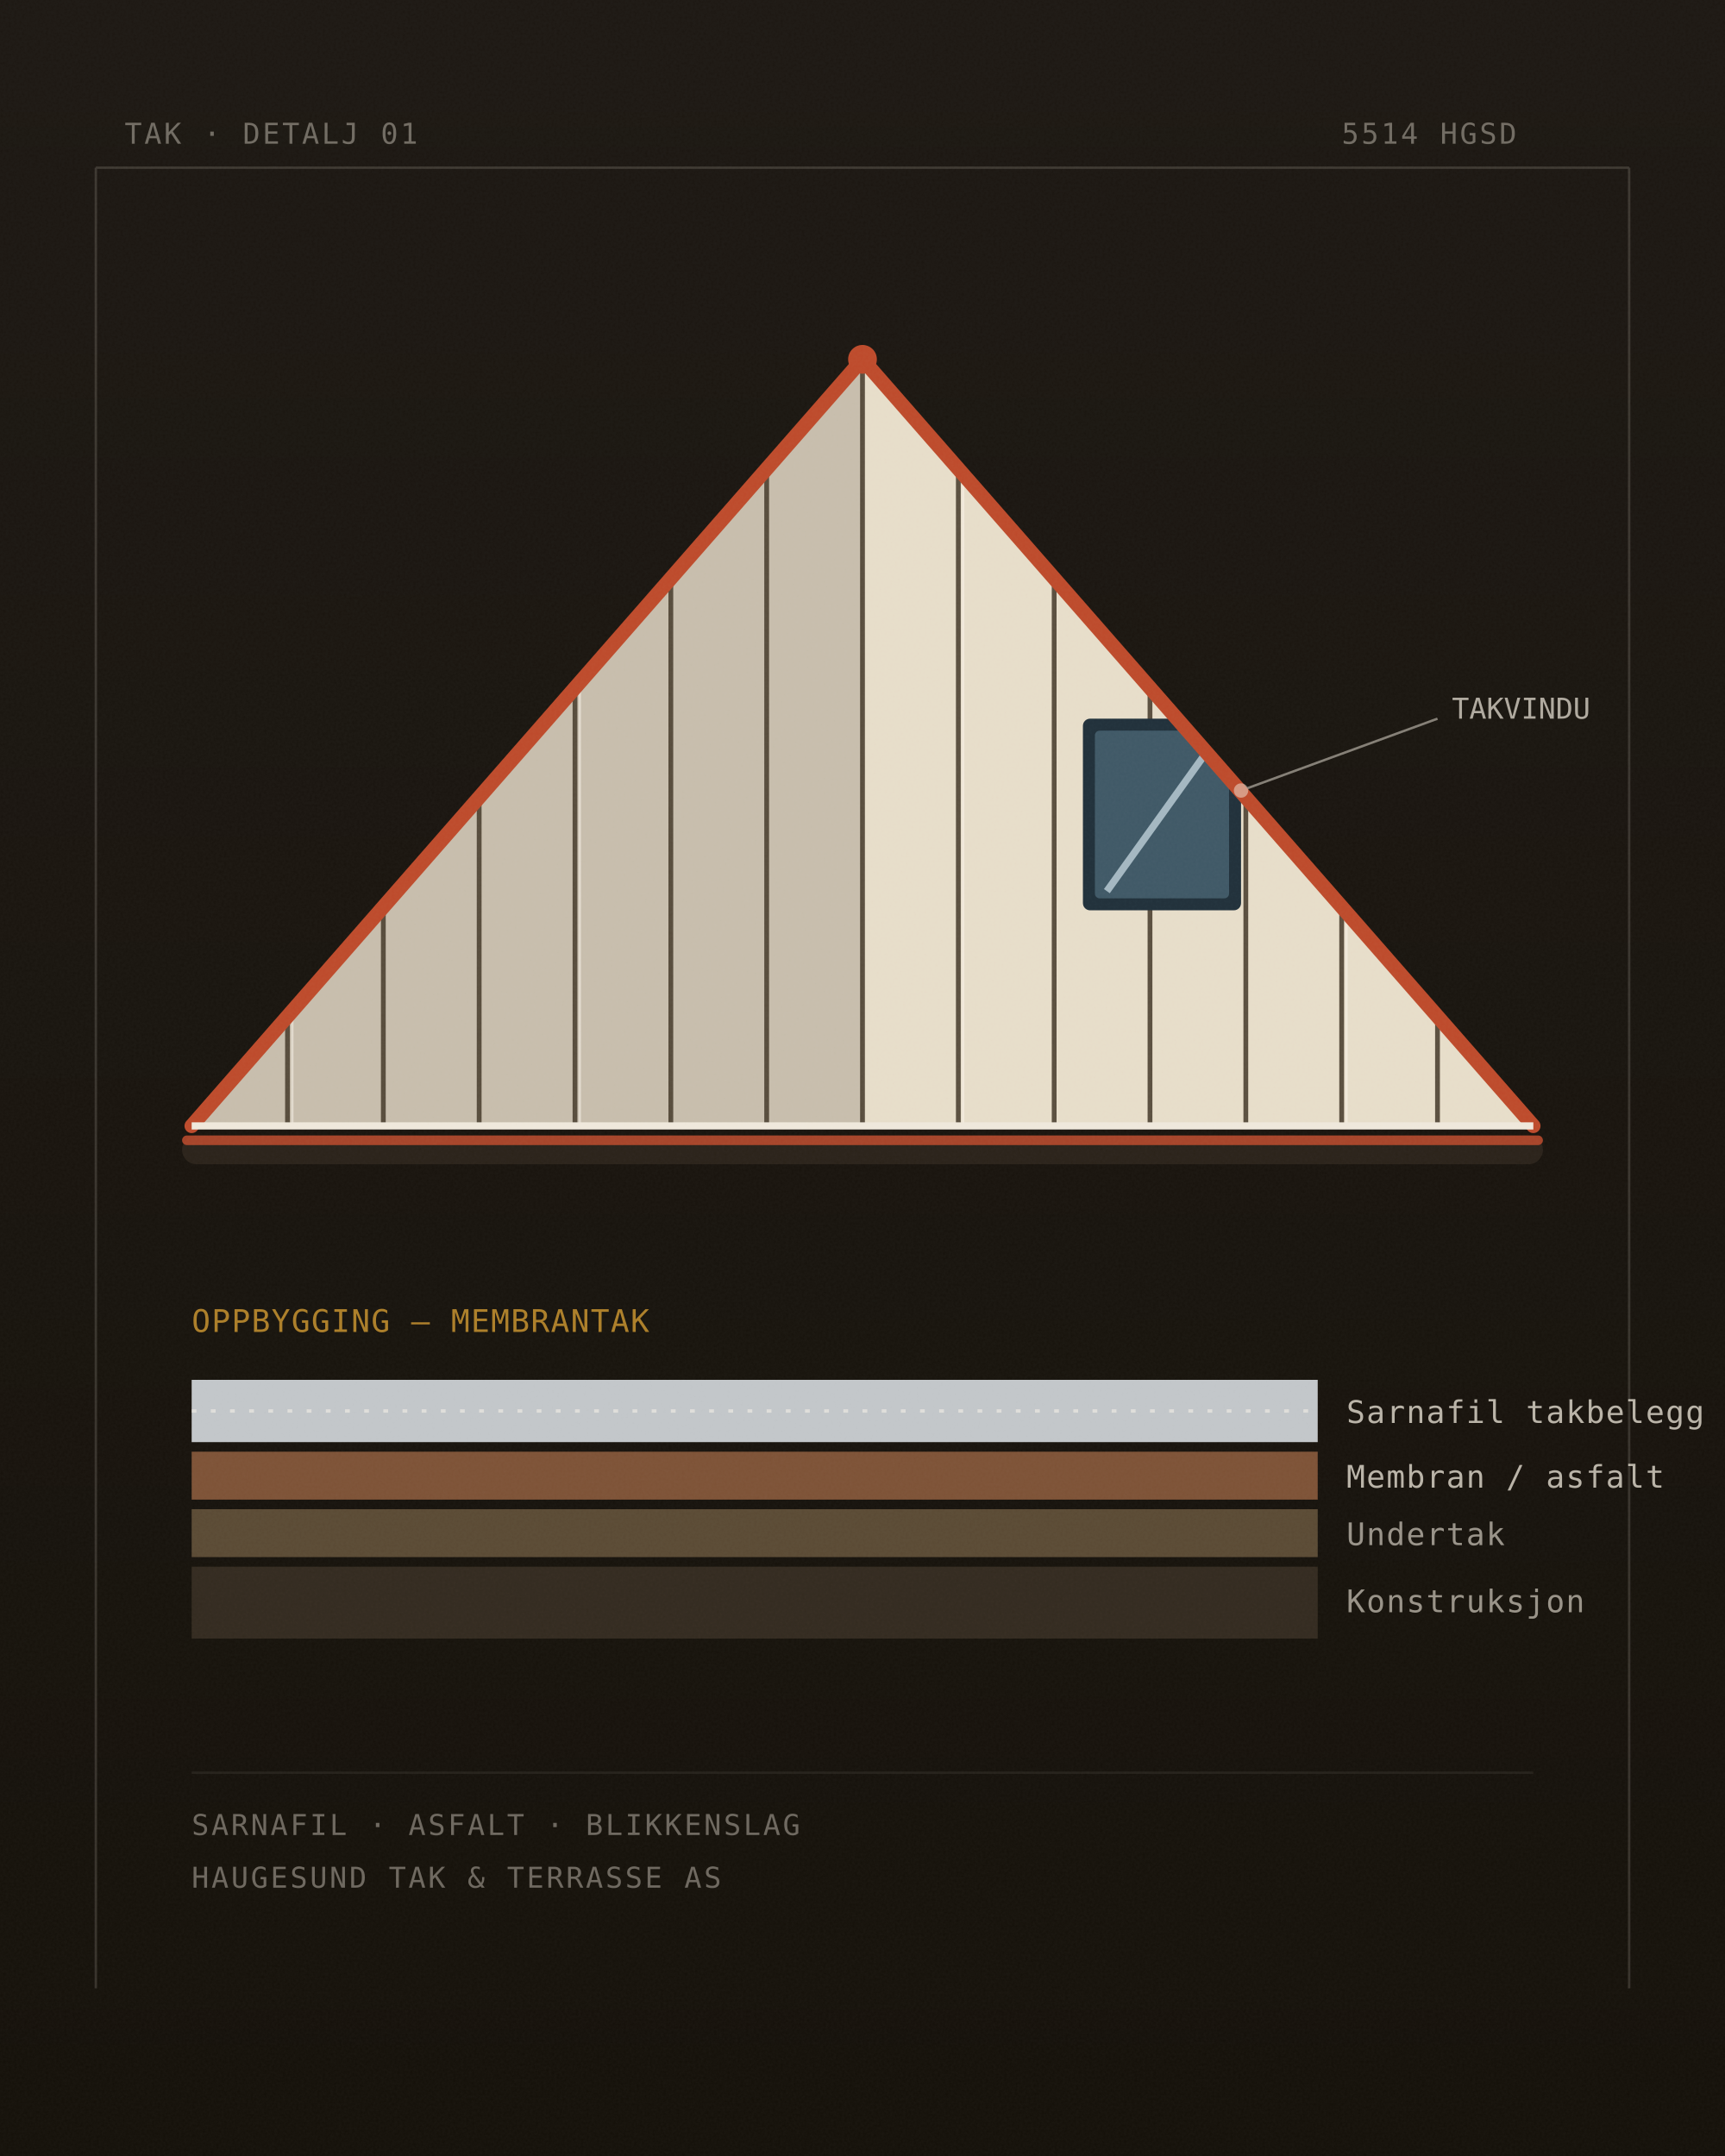
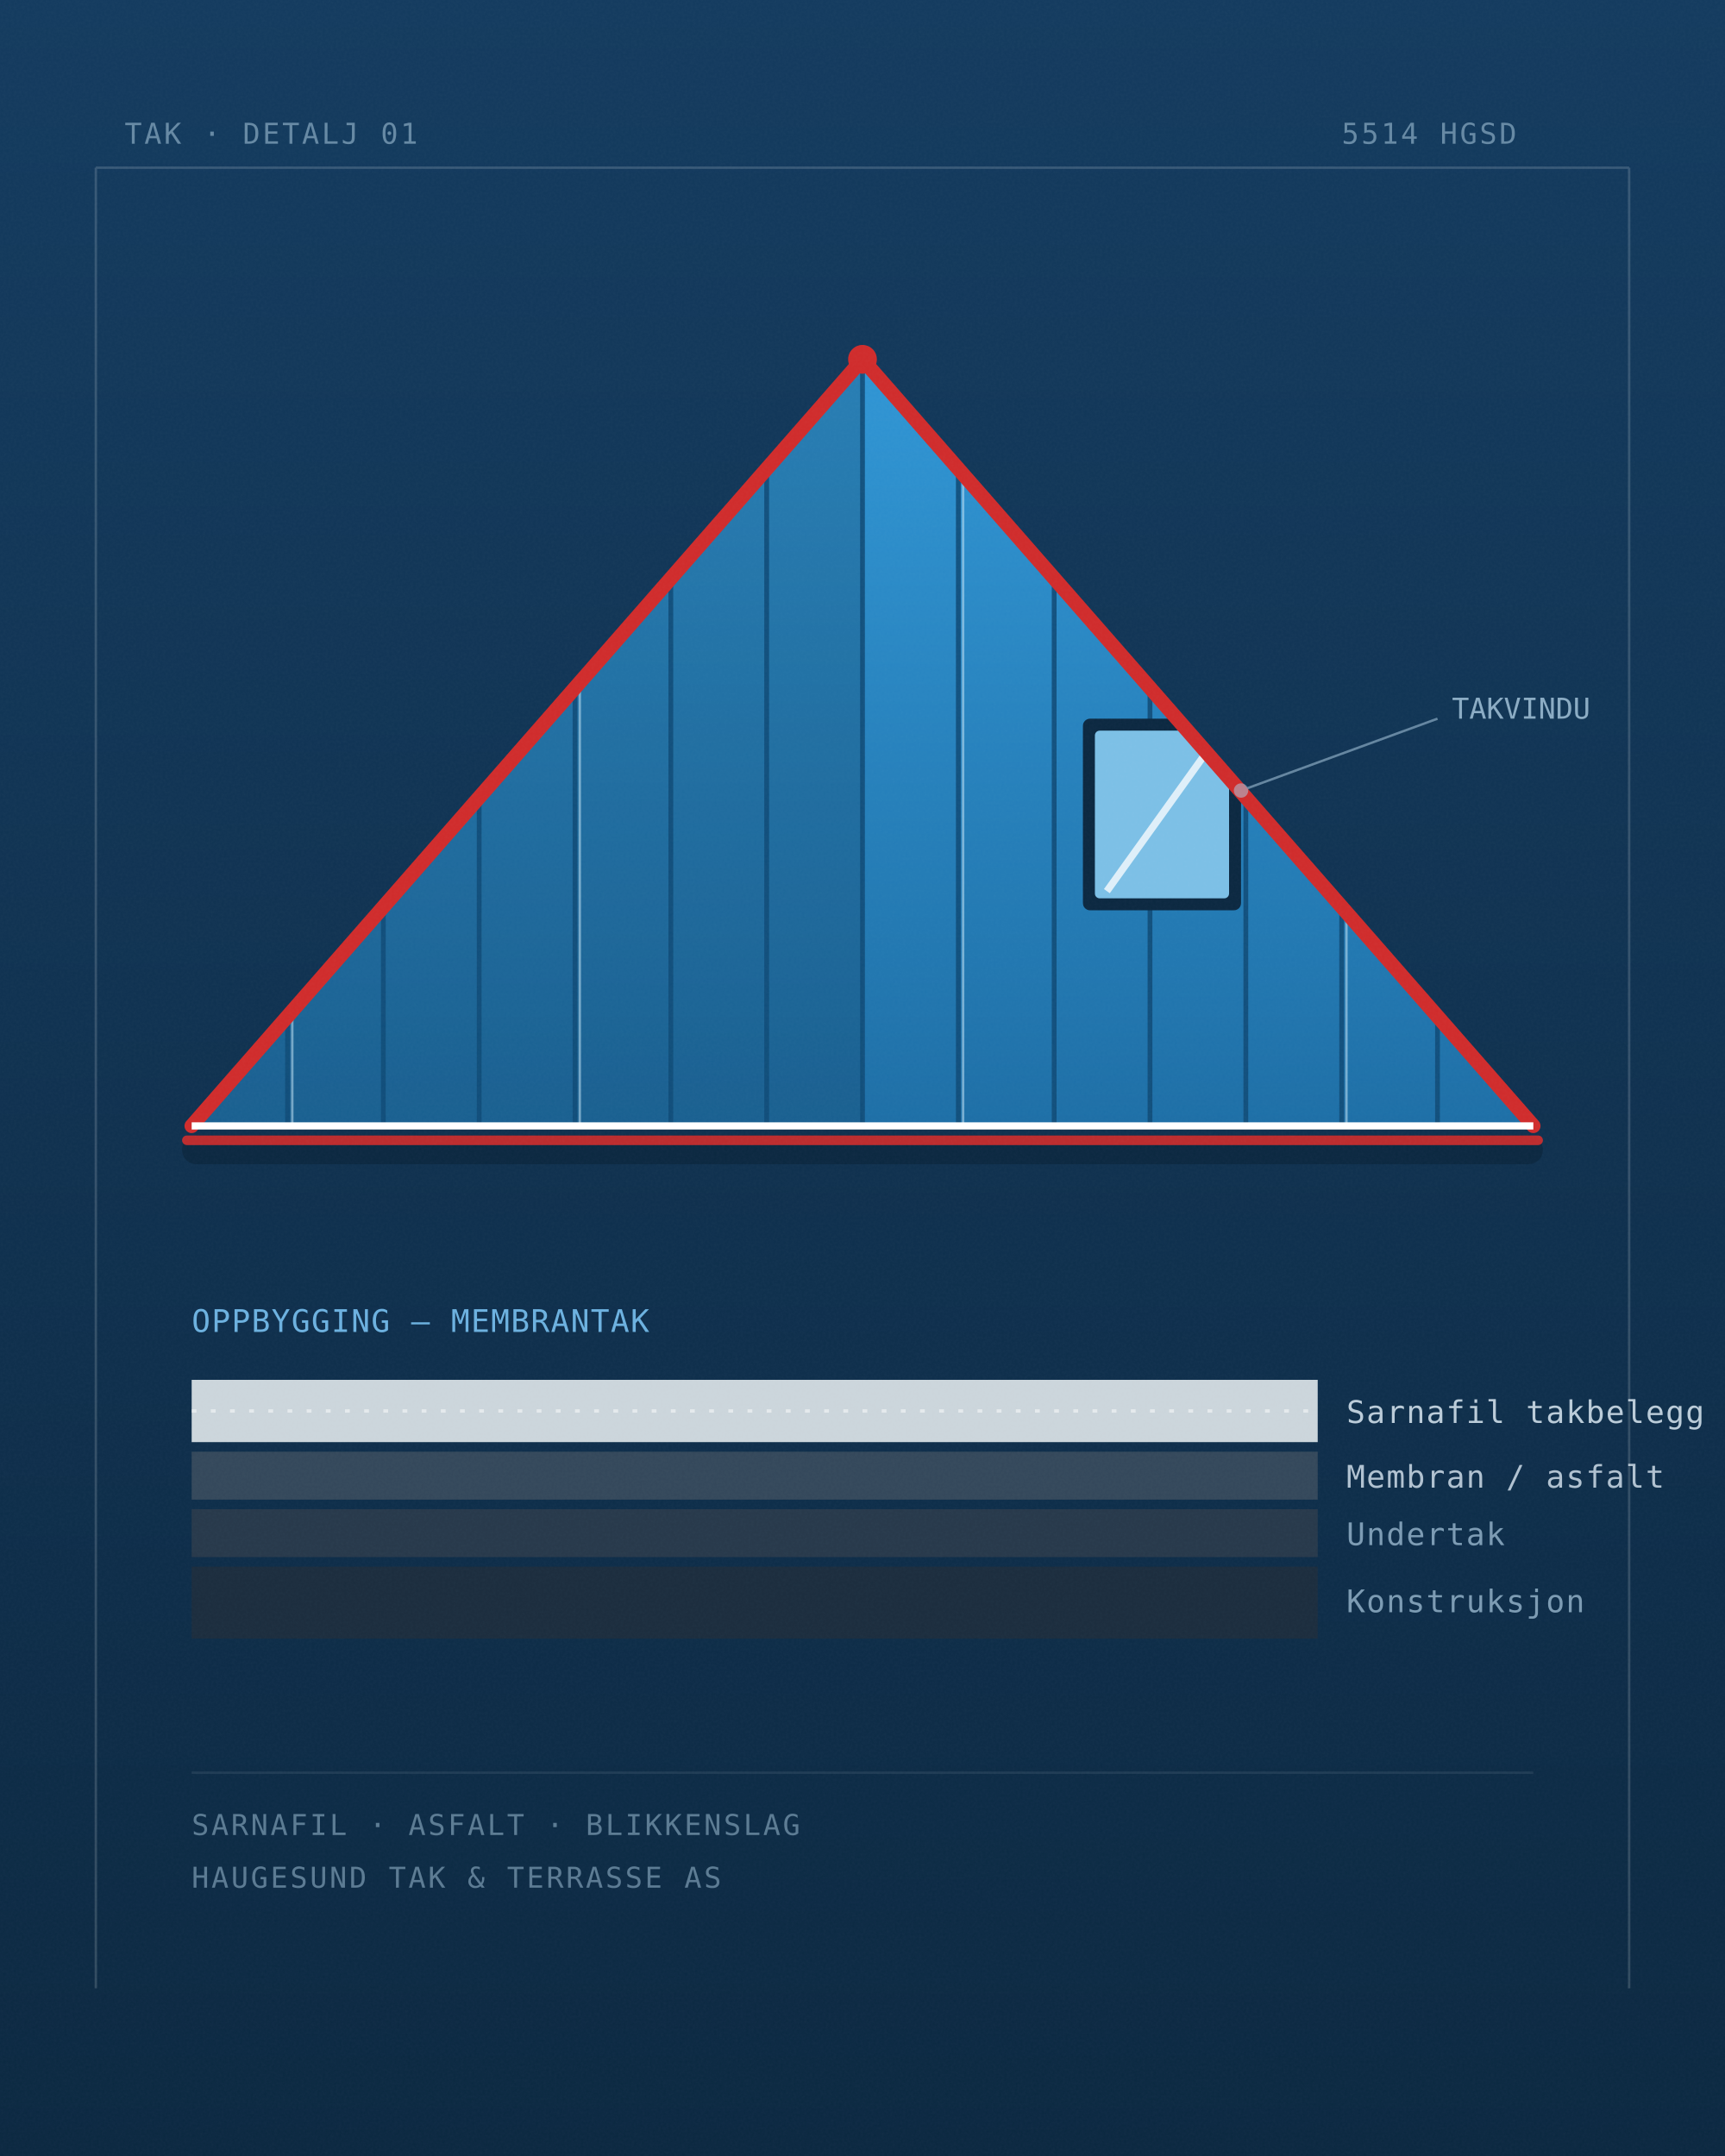
<svg xmlns="http://www.w3.org/2000/svg" width="720" height="900" viewBox="0 0 720 900" role="img" aria-label="Teknisk illustrasjon: tak med ståsøm og membranoppbygging" preserveAspectRatio="xMidYMid slice">
  <defs>
    <clipPath id="gable">
      <path d="M360 150 L80 470 L640 470 Z" />
    </clipPath>
    <linearGradient id="hpbg" x1="0" y1="0" x2="0" y2="1">
-       <stop offset="0" stop-color="#1c1712" />
-       <stop offset="1" stop-color="#141009" />
+       <stop offset="0" stop-color="#123a5e" />
+       <stop offset="1" stop-color="#0a2740" />
+     </linearGradient>
+     <linearGradient id="roofb" x1="0" y1="0" x2="0" y2="1">
+       <stop offset="0" stop-color="#2f95d4" />
+       <stop offset="1" stop-color="#1c6ea6" />
    </linearGradient>
    <filter id="hp-grain">
      <feTurbulence type="fractalNoise" baseFrequency="0.9" numOctaves="2" stitchTiles="stitch" />
-       <feColorMatrix type="matrix" values="0 0 0 0 0.93 0 0 0 0 0.9 0 0 0 0 0.83 0 0 0 0.03 0" />
+       <feColorMatrix type="matrix" values="0 0 0 0 1 0 0 0 0 1 0 0 0 0 1 0 0 0 0.03 0" />
    </filter>
  </defs>
  <rect width="720" height="900" fill="url(#hpbg)" />
-   <g stroke="#efe8db" stroke-width="1" opacity="0.16">
+   <g stroke="#ffffff" stroke-width="1" opacity="0.16">
    <line x1="40" y1="70" x2="680" y2="70" />
    <line x1="40" y1="70" x2="40" y2="830" />
    <line x1="680" y1="70" x2="680" y2="830" />
  </g>
-   <g fill="#efe8db" opacity="0.4" font-family="ui-monospace, monospace" font-size="12" letter-spacing="1">
+   <g fill="#a9c9df" opacity="0.55" font-family="ui-monospace, monospace" font-size="12" letter-spacing="1">
    <text x="52" y="60">TAK · DETALJ 01</text>
    <text x="560" y="60">5514 HGSD</text>
  </g>
  <g clip-path="url(#gable)">
-     <rect x="80" y="150" width="560" height="320" fill="#e7ddc9" />
-     <path d="M360 150 L80 470 L360 470 Z" fill="#181310" opacity="0.16" />
-     <g stroke="#4a3f30" stroke-width="2" opacity="0.9">
+     <rect x="80" y="150" width="560" height="320" fill="url(#roofb)" />
+     <path d="M360 150 L80 470 L360 470 Z" fill="#0a2740" opacity="0.22" />
+     <g stroke="#0e4b78" stroke-width="2" opacity="0.9">
      <line x1="120" y1="150" x2="120" y2="470" />
      <line x1="160" y1="150" x2="160" y2="470" />
      <line x1="200" y1="150" x2="200" y2="470" />
      <line x1="240" y1="150" x2="240" y2="470" />
      <line x1="280" y1="150" x2="280" y2="470" />
      <line x1="320" y1="150" x2="320" y2="470" />
      <line x1="360" y1="150" x2="360" y2="470" />
      <line x1="400" y1="150" x2="400" y2="470" />
      <line x1="440" y1="150" x2="440" y2="470" />
      <line x1="480" y1="150" x2="480" y2="470" />
      <line x1="520" y1="150" x2="520" y2="470" />
      <line x1="560" y1="150" x2="560" y2="470" />
      <line x1="600" y1="150" x2="600" y2="470" />
    </g>
-     <g stroke="#fbf6ec" stroke-width="1" opacity="0.5">
+     <g stroke="#bfe0f2" stroke-width="1" opacity="0.55">
      <line x1="122" y1="150" x2="122" y2="470" />
      <line x1="242" y1="150" x2="242" y2="470" />
      <line x1="402" y1="150" x2="402" y2="470" />
      <line x1="562" y1="150" x2="562" y2="470" />
    </g>
    <g>
-       <rect x="452" y="300" width="66" height="80" rx="3" fill="#20303a" />
-       <rect x="457" y="305" width="56" height="70" rx="2" fill="#3f5866" />
-       <path d="M462 372 L505 312" stroke="#cfe0e8" stroke-width="3" opacity="0.7" />
+       <rect x="452" y="300" width="66" height="80" rx="3" fill="#0a2740" />
+       <rect x="457" y="305" width="56" height="70" rx="2" fill="#7bbfe6" />
+       <path d="M462 372 L505 312" stroke="#ffffff" stroke-width="3" opacity="0.75" />
    </g>
  </g>
-   <path d="M360 150 L80 470" fill="none" stroke="#bd4a2b" stroke-width="6" stroke-linecap="round" />
-   <path d="M360 150 L640 470" fill="none" stroke="#bd4a2b" stroke-width="6" stroke-linecap="round" />
-   <circle cx="360" cy="150" r="6" fill="#bd4a2b" />
-   <line x1="80" y1="470" x2="640" y2="470" stroke="#efe8db" stroke-width="3" />
-   <rect x="76" y="474" width="568" height="12" rx="6" fill="#2a2219" />
-   <rect x="76" y="474" width="568" height="4" rx="2" fill="#bd4a2b" opacity="0.85" />
-   <g stroke="#efe8db" opacity="0.5">
+   <path d="M360 150 L80 470" fill="none" stroke="#cf2b2b" stroke-width="6" stroke-linecap="round" />
+   <path d="M360 150 L640 470" fill="none" stroke="#cf2b2b" stroke-width="6" stroke-linecap="round" />
+   <circle cx="360" cy="150" r="6" fill="#cf2b2b" />
+   <line x1="80" y1="470" x2="640" y2="470" stroke="#ffffff" stroke-width="3" />
+   <rect x="76" y="474" width="568" height="12" rx="6" fill="#0a2740" />
+   <rect x="76" y="474" width="568" height="4" rx="2" fill="#cf2b2b" opacity="0.9" />
+   <g stroke="#a9c9df" opacity="0.55">
    <line x1="518" y1="330" x2="600" y2="300" />
-     <circle cx="518" cy="330" r="2.5" fill="#efe8db" />
+     <circle cx="518" cy="330" r="2.5" fill="#a9c9df" />
  </g>
-   <text x="606" y="300" fill="#efe8db" opacity="0.7" font-family="ui-monospace, monospace" font-size="12">TAKVINDU</text>
+   <text x="606" y="300" fill="#a9c9df" opacity="0.8" font-family="ui-monospace, monospace" font-size="12">TAKVINDU</text>
  <g font-family="ui-monospace, monospace" font-size="13" letter-spacing="0.5">
-     <text x="80" y="556" fill="#bd8a2b" opacity="0.9">OPPBYGGING — MEMBRANTAK</text>
-     <g>
-       <rect x="80" y="576" width="470" height="26" fill="#c9cdd0" />
-       <rect x="80" y="576" width="470" height="26" fill="#181310" opacity="0.04" />
-       <text x="562" y="594" fill="#efe8db" opacity="0.75">Sarnafil takbelegg</text>
-       <rect x="80" y="606" width="470" height="20" fill="#7d5236" />
-       <text x="562" y="621" fill="#efe8db" opacity="0.75">Membran / asfalt</text>
-       <rect x="80" y="630" width="470" height="20" fill="#5a4a34" />
-       <text x="562" y="645" fill="#efe8db" opacity="0.6">Undertak</text>
-       <rect x="80" y="654" width="470" height="30" fill="#332a1f" />
-       <text x="562" y="673" fill="#efe8db" opacity="0.6">Konstruksjon</text>
-     </g>
-     <line x1="80" y1="589" x2="550" y2="589" stroke="#fbf6ec" stroke-width="1.4" opacity="0.5" stroke-dasharray="2 6" />
+     <text x="80" y="556" fill="#6fb7e6" opacity="0.95">OPPBYGGING — MEMBRANTAK</text>
+     <rect x="80" y="576" width="470" height="26" fill="#cbd5db" />
+     <text x="562" y="594" fill="#d8e6f1" opacity="0.85">Sarnafil takbelegg</text>
+     <rect x="80" y="606" width="470" height="20" fill="#33475a" />
+     <text x="562" y="621" fill="#d8e6f1" opacity="0.8">Membran / asfalt</text>
+     <rect x="80" y="630" width="470" height="20" fill="#26384a" />
+     <text x="562" y="645" fill="#a9c9df" opacity="0.7">Undertak</text>
+     <rect x="80" y="654" width="470" height="30" fill="#1a2c3d" />
+     <text x="562" y="673" fill="#a9c9df" opacity="0.7">Konstruksjon</text>
+     <line x1="80" y1="589" x2="550" y2="589" stroke="#ffffff" stroke-width="1.4" opacity="0.5" stroke-dasharray="2 6" />
  </g>
-   <g font-family="ui-monospace, monospace" font-size="12" letter-spacing="1" fill="#efe8db" opacity="0.4">
-     <line x1="80" y1="740" x2="640" y2="740" stroke="#efe8db" opacity="0.18" />
+   <g font-family="ui-monospace, monospace" font-size="12" letter-spacing="1" fill="#a9c9df" opacity="0.5">
+     <line x1="80" y1="740" x2="640" y2="740" stroke="#ffffff" opacity="0.16" />
    <text x="80" y="766">SARNAFIL · ASFALT · BLIKKENSLAG</text>
    <text x="80" y="788">HAUGESUND TAK &amp; TERRASSE AS</text>
  </g>
  <rect width="720" height="900" filter="url(#hp-grain)" />
</svg>
